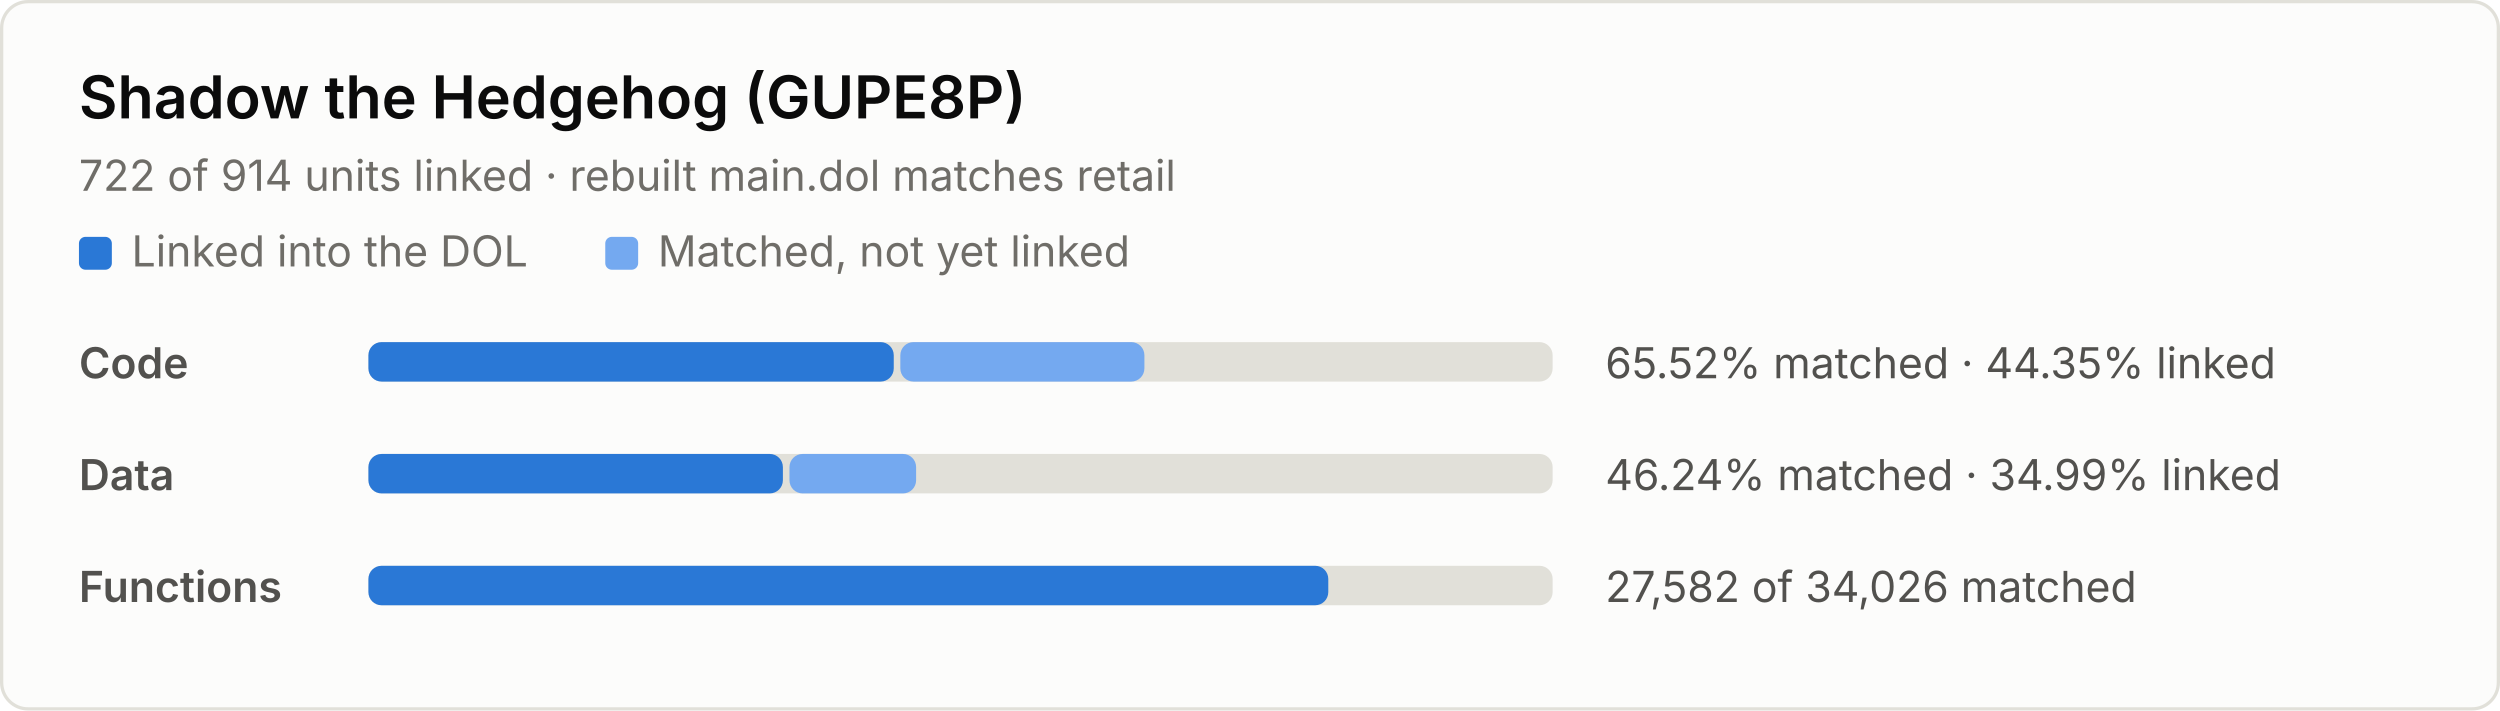
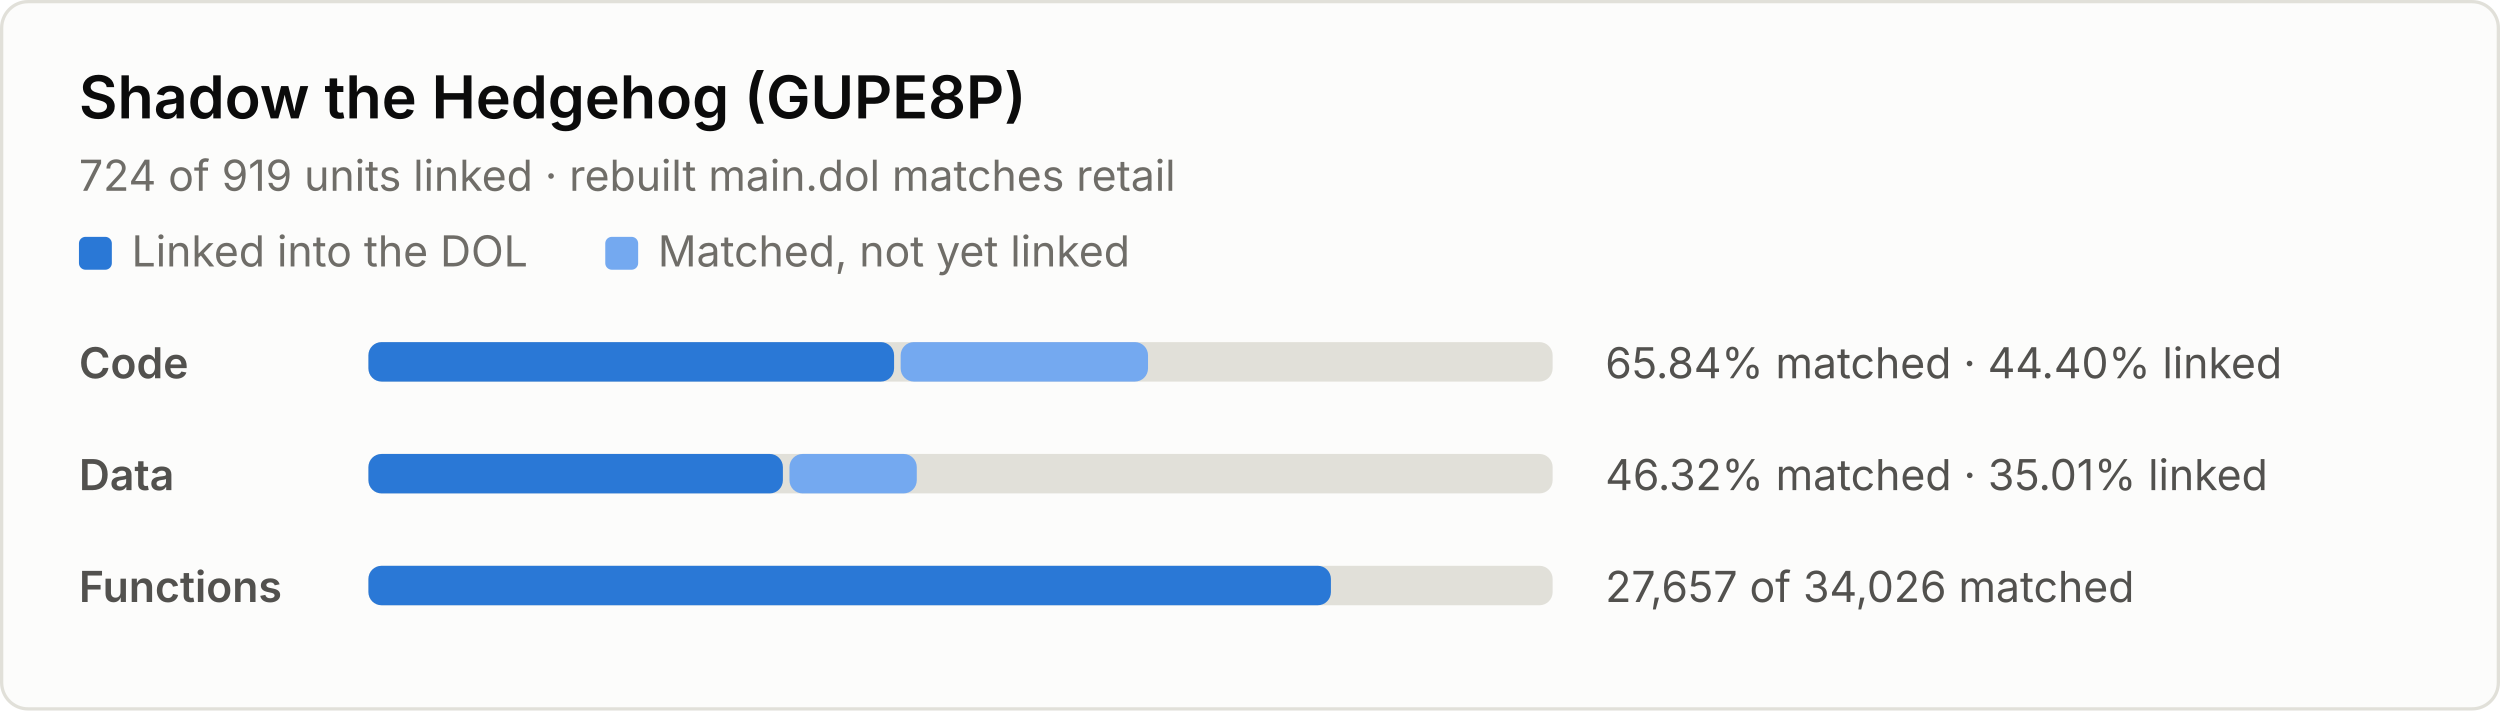
- <svg xmlns="http://www.w3.org/2000/svg" width="760" height="216" viewBox="0 0 760 216" role="img" aria-label="Decompilation progress: 65.52% of code matched, 44.35% linked">
+ <svg xmlns="http://www.w3.org/2000/svg" width="760" height="216" viewBox="0 0 760 216" role="img" aria-label="Decompilation progress: 65.84% of code matched, 44.40% linked">
  <style>
.bg { fill: #fcfcfb; stroke: #e1e0d9; }
.title { fill: #0b0b0b; font: 600 18px system-ui, -apple-system, "Segoe UI", sans-serif; }
.sub, .label, .nums, .key { font: 13px system-ui, -apple-system, "Segoe UI", sans-serif; }
.sub, .key { fill: #6f6d68; }
.label { fill: #52514e; font-weight: 600; }
.nums { fill: #52514e; font-variant-numeric: tabular-nums; }
.track { fill: #e1e0d9; }
.linked { fill: #2a78d6; }
.matched { fill: #74a9f0; }
@media (prefers-color-scheme: dark) {
  .bg { fill: #1a1a19; stroke: #2c2c2a; }
  .title { fill: #f0efec; }
  .sub, .key { fill: #9a988f; }
  .label, .nums { fill: #c3c2b7; }
  .track { fill: #2c2c2a; }
  .linked { fill: #4a94ec; }
  .matched { fill: #2260b0; }
}
</style>
  <rect class="bg" x="0.5" y="0.5" width="759" height="215" rx="8" />
  <text class="title" x="24" y="36">Shadow the Hedgehog (GUPE8P)</text>
-   <text class="sub" x="24" y="58">722 of 914 units linked · rebuilt main.dol matches retail</text>
+   <text class="sub" x="24" y="58">724 of 919 units linked · rebuilt main.dol matches retail</text>
  <rect class="linked" x="24" y="72" width="10" height="10" rx="2" />
  <text class="key" x="40" y="81">Linked into the DOL</text>
  <rect class="matched" x="184" y="72" width="10" height="10" rx="2" />
  <text class="key" x="200" y="81">Matched, not yet linked</text>
  <text class="label" x="24" y="115">Code</text>
  <rect class="track" x="112" y="104" width="360" height="12" rx="4" />
-   <rect class="linked" x="112" y="104" width="159.7" height="12" rx="4" />
-   <rect class="matched" x="273.7" y="104" width="74.2" height="12" rx="4" />
-   <text class="nums" x="488" y="115">65.52% matched · 44.35% linked</text>
+   <rect class="linked" x="112" y="104" width="159.8" height="12" rx="4" />
+   <rect class="matched" x="273.8" y="104" width="75.2" height="12" rx="4" />
+   <text class="nums" x="488" y="115">65.84% matched · 44.40% linked</text>
  <text class="label" x="24" y="149">Data</text>
  <rect class="track" x="112" y="138" width="360" height="12" rx="4" />
  <rect class="linked" x="112" y="138" width="126.0" height="12" rx="4" />
-   <rect class="matched" x="240.0" y="138" width="38.5" height="12" rx="4" />
-   <text class="nums" x="488" y="149">46.24% matched · 34.99% linked</text>
+   <rect class="matched" x="240.0" y="138" width="38.7" height="12" rx="4" />
+   <text class="nums" x="488" y="149">46.32% matched · 35.01% linked</text>
  <text class="label" x="24" y="183">Functions</text>
  <rect class="track" x="112" y="172" width="360" height="12" rx="4" />
-   <rect class="linked" x="112" y="172" width="291.8" height="12" rx="4" />
-   <text class="nums" x="488" y="183">27,582 of 34,026 matched</text>
+   <rect class="linked" x="112" y="172" width="292.6" height="12" rx="4" />
+   <text class="nums" x="488" y="183">27,657 of 34,026 matched</text>
</svg>
